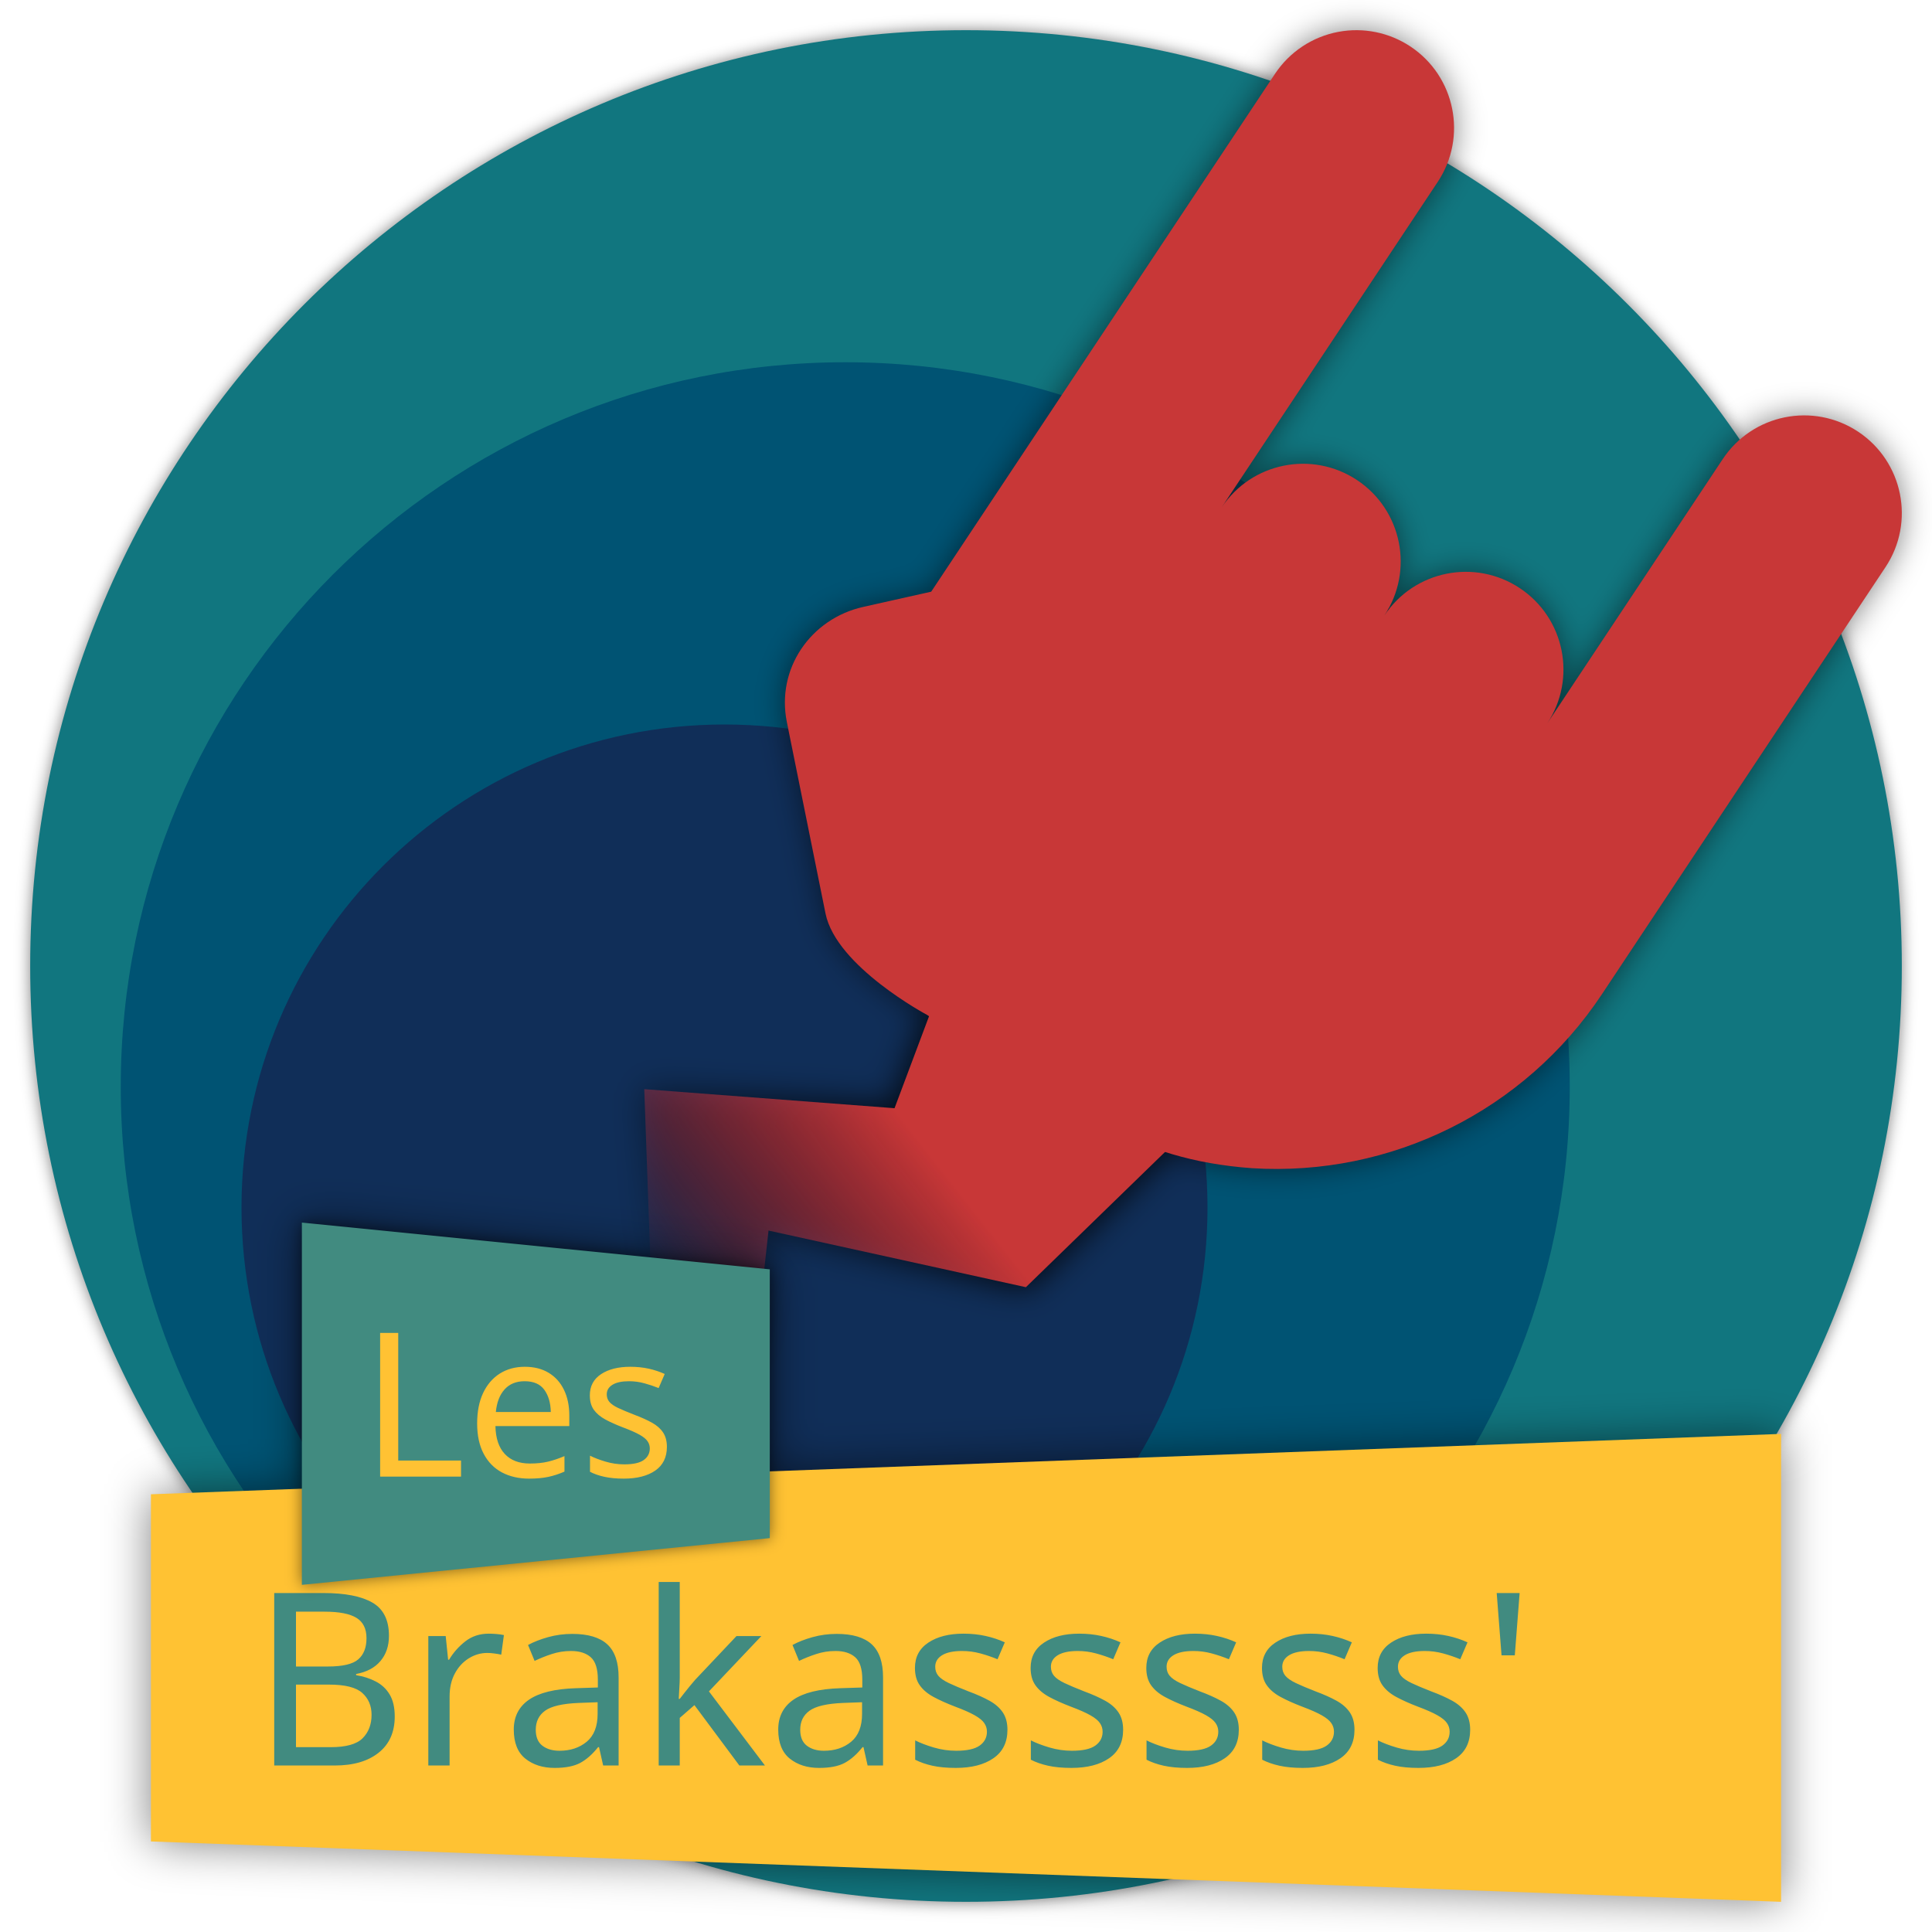
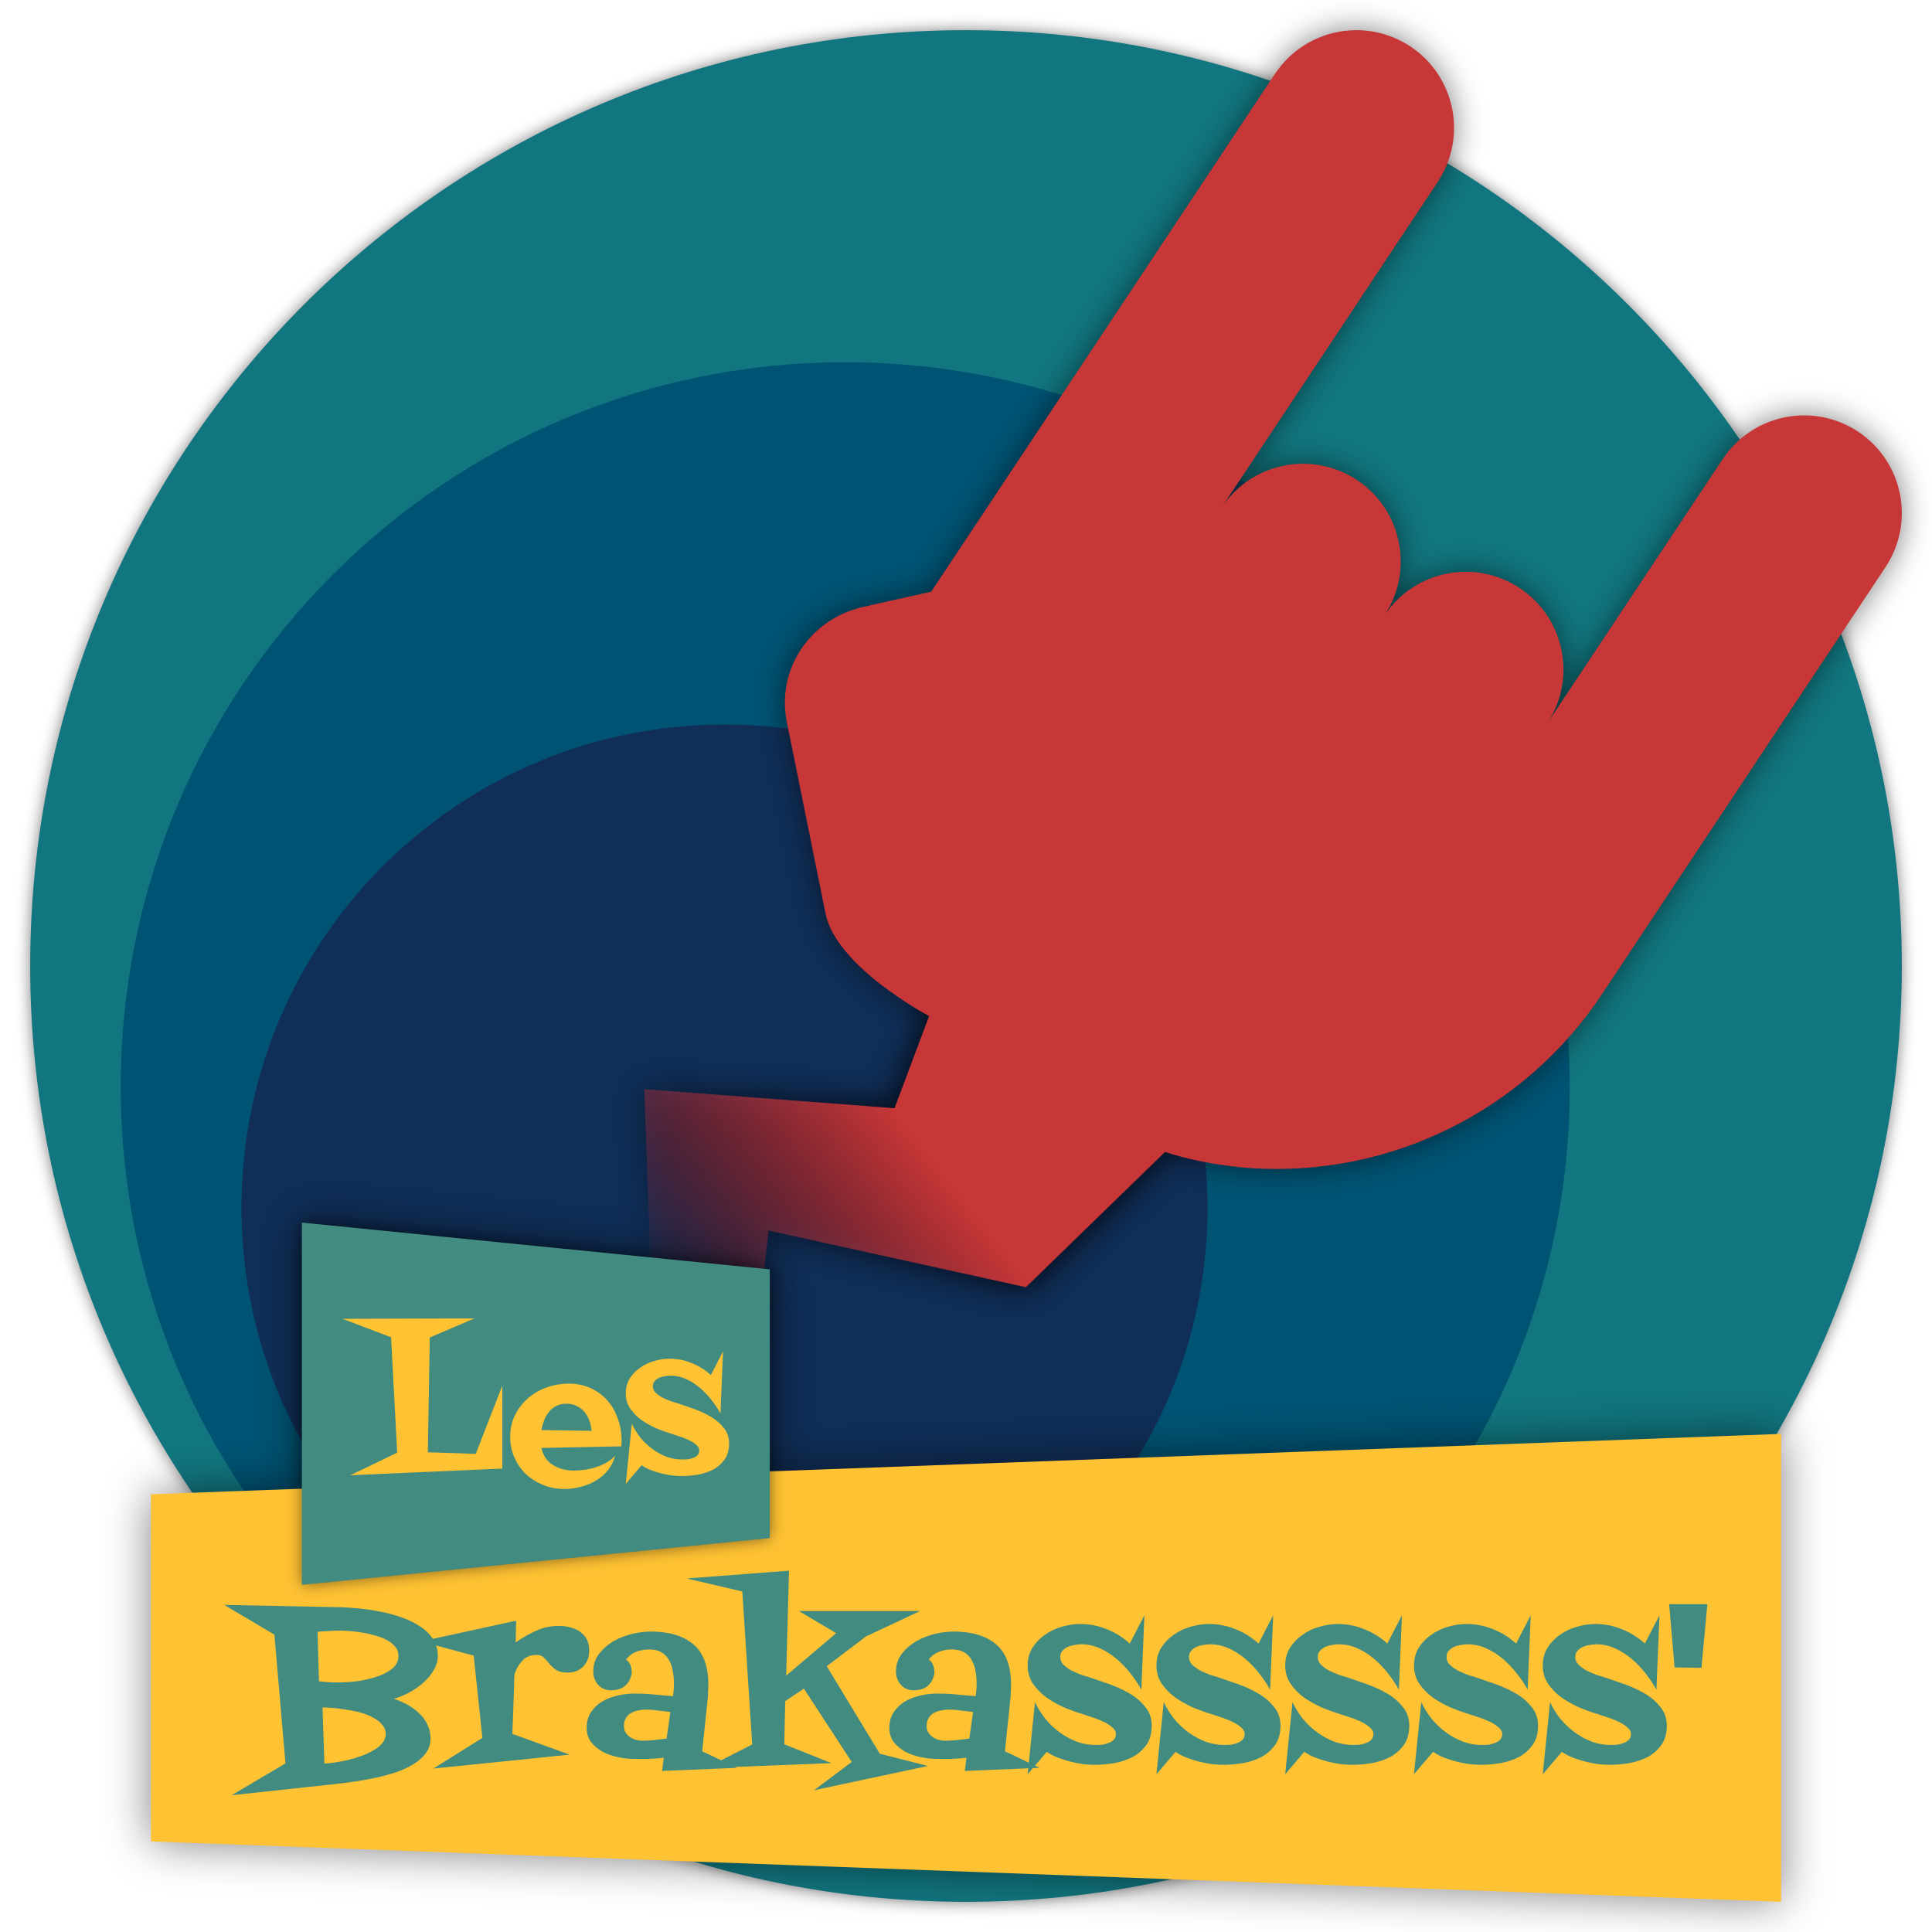
- <svg xmlns="http://www.w3.org/2000/svg" xmlns:xlink="http://www.w3.org/1999/xlink" id="svg8" version="1.1" viewBox="0 0 512 512" height="512" width="512">
+ <svg xmlns="http://www.w3.org/2000/svg" xmlns:xlink="http://www.w3.org/1999/xlink" width="512" height="512" viewBox="0 0 512 512" version="1.1" id="svg8">
  <defs id="defs2">
    <linearGradient id="linearGradient1096">
-       <stop id="stop1092" offset="0" style="stop-color:#c83737;stop-opacity:1" />
-       <stop id="stop1094" offset="1" style="stop-color:#ba293d;stop-opacity:0;" />
+       <stop style="stop-color:#c83737;stop-opacity:1" offset="0" id="stop1092" />
+       <stop style="stop-color:#ba293d;stop-opacity:0;" offset="1" id="stop1094" />
    </linearGradient>
-     <linearGradient gradientUnits="userSpaceOnUse" y2="344.322" x2="172.718" y1="293.69" x1="237.06" id="linearGradient1098" xlink:href="#linearGradient1096" />
-     <filter id="elevation-2" style="color-interpolation-filters:sRGB">
-       <feFlood id="feFlood1161" result="flood" flood-color="rgb(0,0,0)" flood-opacity="0.5" />
-       <feComposite id="feComposite1163" result="composite1" operator="in" in2="SourceGraphic" in="flood" />
-       <feGaussianBlur id="feGaussianBlur1165" result="blur" stdDeviation="2" in="composite1" />
-       <feOffset id="feOffset1167" result="offset" dy="2.77556e-017" dx="1.38778e-016" />
-       <feComposite id="feComposite1169" result="composite2" operator="over" in2="offset" in="SourceGraphic" />
+     <linearGradient xlink:href="#linearGradient1096" id="linearGradient1098" x1="237.06" y1="293.69" x2="172.718" y2="344.322" gradientUnits="userSpaceOnUse" />
+     <filter style="color-interpolation-filters:sRGB" id="elevation-2">
+       <feFlood flood-opacity="0.5" flood-color="rgb(0,0,0)" result="flood" id="feFlood1161" />
+       <feComposite in="flood" in2="SourceGraphic" operator="in" result="composite1" id="feComposite1163" />
+       <feGaussianBlur in="composite1" stdDeviation="2" result="blur" id="feGaussianBlur1165" />
+       <feOffset dx="1.38778e-016" dy="2.77556e-017" result="offset" id="feOffset1167" />
+       <feComposite in="SourceGraphic" in2="offset" operator="over" result="composite2" id="feComposite1169" />
    </filter>
-     <filter id="elevation-4" style="color-interpolation-filters:sRGB">
-       <feFlood id="feFlood1197" result="flood" flood-color="rgb(0,0,0)" flood-opacity="0.5" />
-       <feComposite id="feComposite1199" result="composite1" operator="in" in2="SourceGraphic" in="flood" />
-       <feGaussianBlur id="feGaussianBlur1201" result="blur" stdDeviation="4" in="composite1" />
-       <feOffset id="feOffset1203" result="offset" dy="2.77556e-017" dx="1.38778e-016" />
-       <feComposite id="feComposite1205" result="composite2" operator="over" in2="offset" in="SourceGraphic" />
+     <filter style="color-interpolation-filters:sRGB" id="elevation-4">
+       <feFlood flood-opacity="0.5" flood-color="rgb(0,0,0)" result="flood" id="feFlood1197" />
+       <feComposite in="flood" in2="SourceGraphic" operator="in" result="composite1" id="feComposite1199" />
+       <feGaussianBlur in="composite1" stdDeviation="4" result="blur" id="feGaussianBlur1201" />
+       <feOffset dx="1.38778e-016" dy="2.77556e-017" result="offset" id="feOffset1203" />
+       <feComposite in="SourceGraphic" in2="offset" operator="over" result="composite2" id="feComposite1205" />
    </filter>
-     <filter id="elevation-6" style="color-interpolation-filters:sRGB">
-       <feFlood id="feFlood1221" result="flood" flood-color="rgb(0,0,0)" flood-opacity="0.5" />
-       <feComposite id="feComposite1223" result="composite1" operator="in" in2="SourceGraphic" in="flood" />
-       <feGaussianBlur id="feGaussianBlur1225" result="blur" stdDeviation="6" in="composite1" />
-       <feOffset id="feOffset1227" result="offset" dy="2.77556e-017" dx="1.38778e-016" />
-       <feComposite id="feComposite1229" result="composite2" operator="over" in2="offset" in="SourceGraphic" />
+     <filter style="color-interpolation-filters:sRGB" id="elevation-6">
+       <feFlood flood-opacity="0.5" flood-color="rgb(0,0,0)" result="flood" id="feFlood1221" />
+       <feComposite in="flood" in2="SourceGraphic" operator="in" result="composite1" id="feComposite1223" />
+       <feGaussianBlur in="composite1" stdDeviation="6" result="blur" id="feGaussianBlur1225" />
+       <feOffset dx="1.38778e-016" dy="2.77556e-017" result="offset" id="feOffset1227" />
+       <feComposite in="SourceGraphic" in2="offset" operator="over" result="composite2" id="feComposite1229" />
    </filter>
  </defs>
-   <g style="filter:url(#elevation-2)" id="background">
-     <circle style="fill:#11767f;fill-opacity:1;stroke:none;stroke-width:8;stroke-linecap:round;stroke-linejoin:round;stroke-miterlimit:4;stroke-dasharray:none;stroke-opacity:1;paint-order:markers stroke fill" id="circle-1" cx="256" cy="256" r="248" />
-     <circle style="fill:#005373;fill-opacity:1;stroke:none;stroke-width:8;stroke-linecap:round;stroke-linejoin:round;stroke-miterlimit:4;stroke-dasharray:none;stroke-opacity:1;paint-order:markers stroke fill" id="circle-2" cx="224" cy="288" r="192" />
-     <circle style="fill:#102e58;fill-opacity:1;stroke:none;stroke-width:8;stroke-linecap:round;stroke-linejoin:round;stroke-miterlimit:4;stroke-dasharray:none;stroke-opacity:1;paint-order:markers stroke fill" id="circle-3" cx="192" cy="320" r="128" />
+   <g id="background" style="filter:url(#elevation-2)">
+     <circle r="248" cy="256" cx="256" id="circle-1" style="fill:#11767f;fill-opacity:1;stroke:none;stroke-width:8;stroke-linecap:round;stroke-linejoin:round;stroke-miterlimit:4;stroke-dasharray:none;stroke-opacity:1;paint-order:markers stroke fill" />
+     <circle r="192" cy="288" cx="224" id="circle-2" style="fill:#005373;fill-opacity:1;stroke:none;stroke-width:8;stroke-linecap:round;stroke-linejoin:round;stroke-miterlimit:4;stroke-dasharray:none;stroke-opacity:1;paint-order:markers stroke fill" />
+     <circle r="128" cy="320" cx="192" id="circle-3" style="fill:#102e58;fill-opacity:1;stroke:none;stroke-width:8;stroke-linecap:round;stroke-linejoin:round;stroke-miterlimit:4;stroke-dasharray:none;stroke-opacity:1;paint-order:markers stroke fill" />
  </g>
-   <g style="filter:url(#elevation-4)" id="brakasssss-horns">
-     <path style="fill:url(#linearGradient1098);fill-opacity:1;stroke:none;stroke-width:8.664;stroke-linecap:round;stroke-linejoin:round;stroke-miterlimit:4;stroke-dasharray:none;stroke-opacity:1;paint-order:markers stroke fill;filter:url(#elevation-4)" d="m 249.151,261.457 64.196,39.352 -41.475,40.313 -68.203,-15.007 -3.598,32.562 -48.084,26.064 -14.356,-14.356 35.087,-26.064 -1.983,-55.682 66.326,5.05 z" id="arm" />
-     <path style="fill:#c83737;fill-opacity:1;stroke:none;stroke-width:6.472;stroke-linecap:round;stroke-linejoin:round;stroke-miterlimit:4;stroke-dasharray:none;stroke-opacity:1;paint-order:markers stroke fill" d="m 354.697,8.441 a 25.887,25.887 0 0 0 -16.811,11.126 l -57.272,86.268 -33.837,50.965 -18.009,4.034 c -13.994,3.137 -23.089,16.442 -20.249,30.5 l 10.25,50.749 c 2.839,14.058 26.901,26.87 26.901,26.87 38.414,25.504 55.073,38.364 86.102,40.634 36.922,2.31 72.272,-15.254 92.734,-46.074 l 28.636,-43.132 46.537,-70.089 a 25.887,25.887 0 0 0 -7.248,-35.884 25.887,25.887 0 0 0 -35.884,7.248 l -46.537,70.089 a 25.887,25.887 0 0 0 -7.248,-35.884 25.887,25.887 0 0 0 -35.884,7.248 25.887,25.887 0 0 0 -7.248,-35.884 25.887,25.887 0 0 0 -35.884,7.248 L 381.018,48.203 A 25.887,25.887 0 0 0 373.77,12.319 25.887,25.887 0 0 0 354.697,8.441 Z" id="hand" />
+   <g id="brakasssss-horns" style="filter:url(#elevation-4)">
+     <path id="arm" d="m 249.151,261.457 64.196,39.352 -41.475,40.313 -68.203,-15.007 -3.598,32.562 -48.084,26.064 -14.356,-14.356 35.087,-26.064 -1.983,-55.682 66.326,5.05 z" style="fill:url(#linearGradient1098);fill-opacity:1;stroke:none;stroke-width:8.664;stroke-linecap:round;stroke-linejoin:round;stroke-miterlimit:4;stroke-dasharray:none;stroke-opacity:1;paint-order:markers stroke fill;filter:url(#elevation-4)" />
+     <path id="hand" d="m 354.697,8.441 a 25.887,25.887 0 0 0 -16.811,11.126 l -57.272,86.268 -33.837,50.965 -18.009,4.034 c -13.994,3.137 -23.089,16.442 -20.249,30.5 l 10.25,50.749 c 2.839,14.058 26.901,26.87 26.901,26.87 38.414,25.504 55.073,38.364 86.102,40.634 36.922,2.31 72.272,-15.254 92.734,-46.074 l 28.636,-43.132 46.537,-70.089 a 25.887,25.887 0 0 0 -7.248,-35.884 25.887,25.887 0 0 0 -35.884,7.248 l -46.537,70.089 a 25.887,25.887 0 0 0 -7.248,-35.884 25.887,25.887 0 0 0 -35.884,7.248 25.887,25.887 0 0 0 -7.248,-35.884 25.887,25.887 0 0 0 -35.884,7.248 L 381.018,48.203 A 25.887,25.887 0 0 0 373.77,12.319 25.887,25.887 0 0 0 354.697,8.441 Z" style="fill:#c83737;fill-opacity:1;stroke:none;stroke-width:6.472;stroke-linecap:round;stroke-linejoin:round;stroke-miterlimit:4;stroke-dasharray:none;stroke-opacity:1;paint-order:markers stroke fill" />
  </g>
-   <g style="filter:url(#elevation-6)" id="band-name">
-     <path style="fill:#ffc233;fill-opacity:1;stroke:none;stroke-width:8.036;stroke-linecap:round;stroke-linejoin:round;stroke-miterlimit:4;stroke-dasharray:none;stroke-opacity:1;paint-order:markers stroke fill" d="M 40,396 472,380 V 504 L 40,488 Z" id="brakasssss-frame" />
-     <text xml:space="preserve" style="font-style:normal;font-variant:normal;font-weight:normal;font-stretch:normal;font-size:64px;line-height:1.25px;font-family:'Fontdiner Swanky';-inkscape-font-specification:'Fontdiner Swanky';letter-spacing:0px;word-spacing:0px;fill:#418b80;fill-opacity:1;stroke:none" x="66.469" y="467.875" id="brakasssss-text">
-       <tspan id="tspan1141" x="66.469" y="467.875">Brakasssss'</tspan>
-     </text>
-     <path style="fill:#418b80;fill-opacity:1;stroke:none;stroke-width:3.563;stroke-linecap:round;stroke-linejoin:round;stroke-miterlimit:4;stroke-dasharray:none;stroke-opacity:1;paint-order:markers stroke fill;filter:url(#elevation-2)" d="M 204,336.387 80,324 v 96 l 124,-12.387 z" id="les-frame" />
-     <text xml:space="preserve" style="font-style:normal;font-variant:normal;font-weight:normal;font-stretch:normal;font-size:64px;line-height:1.25px;font-family:'Fontdiner Swanky';-inkscape-font-specification:'Fontdiner Swanky';letter-spacing:0px;word-spacing:0px;fill:#ffc233;fill-opacity:1;stroke:none" x="95.568" y="391.323" id="les-text">
-       <tspan id="tspan1137" x="95.568" y="391.323" style="font-size:53.333px">Les</tspan>
-     </text>
+   <g id="band-name" style="filter:url(#elevation-6)">
+     <path id="brakasssss-frame" d="M 40,396 472,380 V 504 L 40,488 Z" style="fill:#ffc233;fill-opacity:1;stroke:none;stroke-width:8.036;stroke-linecap:round;stroke-linejoin:round;stroke-miterlimit:4;stroke-dasharray:none;stroke-opacity:1;paint-order:markers stroke fill" />
+     <path d="M 209.094 416.25 L 181.969 418.312 L 196.719 421.75 L 199.344 462.312 L 191.102 466.496 C 190.975 466.433 190.845 466.375 190.719 466.312 C 189.219 465.562 187.677 464.833 186.094 464.125 L 187.594 449.75 C 187.635 449.208 187.656 448.667 187.656 448.125 C 187.698 447.583 187.719 447.042 187.719 446.5 C 187.719 441.5 186.365 437.896 183.656 435.688 C 180.99 433.479 177.26 432.375 172.469 432.375 C 170.969 432.375 169.323 432.583 167.531 433 C 165.781 433.417 164.135 434.062 162.594 434.938 C 161.094 435.812 159.823 436.917 158.781 438.25 C 157.74 439.583 157.219 441.167 157.219 443 C 157.219 444.333 157.656 445.5 158.531 446.5 C 159.406 447.458 160.531 447.938 161.906 447.938 C 164.948 447.938 166.781 446.479 167.406 443.562 L 167.406 443.188 C 167.406 442.479 167.302 441.854 167.094 441.312 C 166.885 440.729 166.49 440.208 165.906 439.75 C 166.698 438.792 167.594 438.125 168.594 437.75 C 169.635 437.333 170.781 437.125 172.031 437.125 C 173.365 437.125 174.448 437.375 175.281 437.875 C 176.156 438.375 176.823 439.062 177.281 439.938 C 177.781 440.771 178.115 441.729 178.281 442.812 C 178.49 443.896 178.594 445 178.594 446.125 C 178.594 446.708 178.573 447.292 178.531 447.875 C 178.49 448.417 178.427 448.958 178.344 449.5 C 176.635 449.375 174.948 449.229 173.281 449.062 C 171.615 448.896 169.906 448.812 168.156 448.812 C 166.74 448.812 165.281 448.979 163.781 449.312 C 162.281 449.646 160.906 450.167 159.656 450.875 C 158.448 451.583 157.448 452.521 156.656 453.688 C 155.865 454.854 155.469 456.271 155.469 457.938 C 155.469 459.438 155.885 460.708 156.719 461.75 C 157.552 462.792 158.594 463.646 159.844 464.312 C 161.094 464.938 162.448 465.396 163.906 465.688 C 165.365 465.979 166.698 466.125 167.906 466.125 L 171.906 466.125 C 173.24 466.083 174.573 465.979 175.906 465.812 L 175.469 469.312 L 195.281 468.5 C 195.11 468.421 194.946 468.337 194.775 468.258 L 220.344 467.25 L 207.844 462.25 L 208.094 450.812 L 213.031 447.5 L 225.719 466.938 L 215.719 474.438 L 245.906 468 L 233.156 464.75 L 219.094 441.562 L 229.469 433.688 L 243.844 426.938 L 211.719 426.938 L 221.594 432.812 L 208.344 444.062 L 209.094 416.25 z M 442.344 425.125 L 443.781 441.875 L 450.906 442 L 452.469 425.125 L 442.344 425.125 z M 59.406 425.312 L 72.719 433.188 L 75.656 467.312 L 61.406 475.75 L 86.906 473 C 88.031 472.875 89.49 472.708 91.281 472.5 C 93.073 472.292 94.969 472 96.969 471.625 C 99.01 471.292 101.031 470.833 103.031 470.25 C 105.073 469.708 106.906 469 108.531 468.125 C 110.198 467.25 111.531 466.208 112.531 465 C 113.573 463.792 114.094 462.354 114.094 460.688 C 114.094 459.312 113.802 458.062 113.219 456.938 C 112.677 455.812 111.927 454.812 110.969 453.938 C 110.052 453.062 109.01 452.312 107.844 451.688 C 106.677 451.062 105.51 450.562 104.344 450.188 C 105.51 449.896 106.781 449.396 108.156 448.688 C 109.531 447.979 110.802 447.125 111.969 446.125 C 113.135 445.125 114.094 444 114.844 442.75 C 115.635 441.5 116.031 440.188 116.031 438.812 C 116.031 437.822 115.868 436.914 115.574 436.07 L 125.531 438.75 L 127.844 460.562 C 125.677 461.896 123.51 463.25 121.344 464.625 C 119.177 465.958 117.01 467.312 114.844 468.688 L 150.969 465 L 135.781 459.5 C 135.781 459.208 135.802 458.625 135.844 457.75 C 135.885 456.833 135.927 455.792 135.969 454.625 C 136.01 453.458 136.052 452.229 136.094 450.938 C 136.135 449.646 136.177 448.458 136.219 447.375 C 136.26 446.292 136.281 445.396 136.281 444.688 C 136.323 443.979 136.365 443.583 136.406 443.5 C 136.865 442.167 137.552 441.021 138.469 440.062 C 139.385 439.062 140.615 438.562 142.156 438.562 C 143.031 438.562 143.698 438.812 144.156 439.312 C 144.656 439.771 145.135 440.312 145.594 440.938 C 146.094 441.521 146.698 442.062 147.406 442.562 C 148.115 443.021 149.115 443.25 150.406 443.25 C 152.156 443.25 153.552 442.708 154.594 441.625 C 155.635 440.5 156.156 439.083 156.156 437.375 C 156.156 436.708 156.052 436 155.844 435.25 C 155.594 434.458 155.198 433.792 154.656 433.25 C 154.115 432.667 153.49 432.208 152.781 431.875 C 152.073 431.542 151.323 431.292 150.531 431.125 C 149.74 430.958 148.969 430.875 148.219 430.875 C 145.969 430.875 143.906 431.312 142.031 432.188 C 140.198 433.021 138.406 434.042 136.656 435.25 L 136.781 429.5 L 114.699 434.322 C 114.683 434.299 114.673 434.273 114.656 434.25 C 113.781 432.917 112.594 431.792 111.094 430.875 C 109.635 429.917 107.969 429.125 106.094 428.5 C 104.26 427.875 102.406 427.396 100.531 427.062 C 98.656 426.688 96.823 426.417 95.031 426.25 C 93.281 426.083 91.781 425.979 90.531 425.938 L 59.406 425.312 z M 303.281 428.062 L 299.406 435.562 C 297.573 433.896 295.531 432.625 293.281 431.75 C 291.073 430.833 288.719 430.375 286.219 430.375 C 284.635 430.375 283.01 430.625 281.344 431.125 C 279.719 431.583 278.24 432.292 276.906 433.25 C 275.573 434.167 274.469 435.312 273.594 436.688 C 272.76 438.062 272.344 439.625 272.344 441.375 C 272.344 443.208 272.823 444.833 273.781 446.25 C 274.74 447.625 275.927 448.833 277.344 449.875 C 278.802 450.875 280.365 451.75 282.031 452.5 C 283.74 453.208 285.302 453.771 286.719 454.188 L 288.969 454.938 C 289.969 455.229 290.969 455.604 291.969 456.062 C 292.969 456.479 293.844 457 294.594 457.625 C 295.344 458.208 295.719 458.854 295.719 459.562 C 295.719 460.188 295.531 460.688 295.156 461.062 C 294.781 461.438 294.302 461.729 293.719 461.938 C 293.177 462.146 292.594 462.292 291.969 462.375 C 291.385 462.417 290.865 462.438 290.406 462.438 C 288.656 462.438 286.969 462.146 285.344 461.562 C 283.719 460.938 282.198 460.104 280.781 459.062 C 279.365 458.021 278.094 456.812 276.969 455.438 C 275.885 454.062 274.99 452.604 274.281 451.062 L 272.652 467.135 C 272.083 466.859 271.501 466.594 270.938 466.312 C 269.438 465.562 267.896 464.833 266.312 464.125 L 267.812 449.75 C 267.854 449.208 267.875 448.667 267.875 448.125 C 267.917 447.583 267.938 447.042 267.938 446.5 C 267.938 441.5 266.583 437.896 263.875 435.688 C 261.208 433.479 257.479 432.375 252.688 432.375 C 251.188 432.375 249.542 432.583 247.75 433 C 246 433.417 244.354 434.062 242.812 434.938 C 241.312 435.812 240.042 436.917 239 438.25 C 237.958 439.583 237.438 441.167 237.438 443 C 237.438 444.333 237.875 445.5 238.75 446.5 C 239.625 447.458 240.75 447.938 242.125 447.938 C 245.167 447.938 247 446.479 247.625 443.562 L 247.625 443.188 C 247.625 442.479 247.521 441.854 247.312 441.312 C 247.104 440.729 246.708 440.208 246.125 439.75 C 246.917 438.792 247.812 438.125 248.812 437.75 C 249.854 437.333 251 437.125 252.25 437.125 C 253.583 437.125 254.667 437.375 255.5 437.875 C 256.375 438.375 257.042 439.062 257.5 439.938 C 258 440.771 258.333 441.729 258.5 442.812 C 258.708 443.896 258.812 445 258.812 446.125 C 258.812 446.708 258.792 447.292 258.75 447.875 C 258.708 448.417 258.646 448.958 258.562 449.5 C 256.854 449.375 255.167 449.229 253.5 449.062 C 251.833 448.896 250.125 448.812 248.375 448.812 C 246.958 448.812 245.5 448.979 244 449.312 C 242.5 449.646 241.125 450.167 239.875 450.875 C 238.667 451.583 237.667 452.521 236.875 453.688 C 236.083 454.854 235.688 456.271 235.688 457.938 C 235.688 459.438 236.104 460.708 236.938 461.75 C 237.771 462.792 238.812 463.646 240.062 464.312 C 241.312 464.938 242.667 465.396 244.125 465.688 C 245.583 465.979 246.917 466.125 248.125 466.125 L 252.125 466.125 C 253.458 466.083 254.792 465.979 256.125 465.812 L 255.688 469.312 L 272.502 468.623 L 272.344 470.188 L 273.721 468.572 L 275.5 468.5 C 275.088 468.311 274.69 468.108 274.281 467.916 L 277.406 464.25 C 278.24 464.833 279.177 465.333 280.219 465.75 C 281.302 466.167 282.406 466.521 283.531 466.812 C 284.656 467.104 285.781 467.333 286.906 467.5 C 288.073 467.625 289.135 467.688 290.094 467.688 C 291.76 467.688 293.49 467.542 295.281 467.25 C 297.073 466.917 298.698 466.375 300.156 465.625 C 301.615 464.833 302.823 463.771 303.781 462.438 C 304.74 461.104 305.219 459.396 305.219 457.312 C 305.219 455.354 304.635 453.688 303.469 452.312 C 302.344 450.896 300.948 449.708 299.281 448.75 C 297.615 447.792 295.844 446.979 293.969 446.312 C 292.094 445.646 290.406 445.062 288.906 444.562 C 288.323 444.396 287.573 444.167 286.656 443.875 C 285.781 443.542 284.906 443.167 284.031 442.75 C 283.198 442.292 282.469 441.771 281.844 441.188 C 281.26 440.604 280.969 439.917 280.969 439.125 C 280.969 438.458 281.156 437.917 281.531 437.5 C 281.948 437.042 282.427 436.688 282.969 436.438 C 283.552 436.188 284.156 436.021 284.781 435.938 C 285.448 435.812 286.031 435.75 286.531 435.75 C 288.24 435.75 289.885 436.104 291.469 436.812 C 293.052 437.521 294.531 438.458 295.906 439.625 C 297.281 440.792 298.531 442.104 299.656 443.562 C 300.781 444.979 301.719 446.396 302.469 447.812 L 303.281 428.062 z M 337.406 428.062 L 333.531 435.562 C 331.698 433.896 329.656 432.625 327.406 431.75 C 325.198 430.833 322.844 430.375 320.344 430.375 C 318.76 430.375 317.135 430.625 315.469 431.125 C 313.844 431.583 312.365 432.292 311.031 433.25 C 309.698 434.167 308.594 435.312 307.719 436.688 C 306.885 438.062 306.469 439.625 306.469 441.375 C 306.469 443.208 306.948 444.833 307.906 446.25 C 308.865 447.625 310.052 448.833 311.469 449.875 C 312.927 450.875 314.49 451.75 316.156 452.5 C 317.865 453.208 319.427 453.771 320.844 454.188 L 323.094 454.938 C 324.094 455.229 325.094 455.604 326.094 456.062 C 327.094 456.479 327.969 457 328.719 457.625 C 329.469 458.208 329.844 458.854 329.844 459.562 C 329.844 460.188 329.656 460.688 329.281 461.062 C 328.906 461.438 328.427 461.729 327.844 461.938 C 327.302 462.146 326.719 462.292 326.094 462.375 C 325.51 462.417 324.99 462.438 324.531 462.438 C 322.781 462.438 321.094 462.146 319.469 461.562 C 317.844 460.938 316.323 460.104 314.906 459.062 C 313.49 458.021 312.219 456.812 311.094 455.438 C 310.01 454.062 309.115 452.604 308.406 451.062 L 306.469 470.188 L 311.531 464.25 C 312.365 464.833 313.302 465.333 314.344 465.75 C 315.427 466.167 316.531 466.521 317.656 466.812 C 318.781 467.104 319.906 467.333 321.031 467.5 C 322.198 467.625 323.26 467.688 324.219 467.688 C 325.885 467.688 327.615 467.542 329.406 467.25 C 331.198 466.917 332.823 466.375 334.281 465.625 C 335.74 464.833 336.948 463.771 337.906 462.438 C 338.865 461.104 339.344 459.396 339.344 457.312 C 339.344 455.354 338.76 453.688 337.594 452.312 C 336.469 450.896 335.073 449.708 333.406 448.75 C 331.74 447.792 329.969 446.979 328.094 446.312 C 326.219 445.646 324.531 445.062 323.031 444.562 C 322.448 444.396 321.698 444.167 320.781 443.875 C 319.906 443.542 319.031 443.167 318.156 442.75 C 317.323 442.292 316.594 441.771 315.969 441.188 C 315.385 440.604 315.094 439.917 315.094 439.125 C 315.094 438.458 315.281 437.917 315.656 437.5 C 316.073 437.042 316.552 436.688 317.094 436.438 C 317.677 436.188 318.281 436.021 318.906 435.938 C 319.573 435.812 320.156 435.75 320.656 435.75 C 322.365 435.75 324.01 436.104 325.594 436.812 C 327.177 437.521 328.656 438.458 330.031 439.625 C 331.406 440.792 332.656 442.104 333.781 443.562 C 334.906 444.979 335.844 446.396 336.594 447.812 L 337.406 428.062 z M 371.531 428.062 L 367.656 435.562 C 365.823 433.896 363.781 432.625 361.531 431.75 C 359.323 430.833 356.969 430.375 354.469 430.375 C 352.885 430.375 351.26 430.625 349.594 431.125 C 347.969 431.583 346.49 432.292 345.156 433.25 C 343.823 434.167 342.719 435.312 341.844 436.688 C 341.01 438.062 340.594 439.625 340.594 441.375 C 340.594 443.208 341.073 444.833 342.031 446.25 C 342.99 447.625 344.177 448.833 345.594 449.875 C 347.052 450.875 348.615 451.75 350.281 452.5 C 351.99 453.208 353.552 453.771 354.969 454.188 L 357.219 454.938 C 358.219 455.229 359.219 455.604 360.219 456.062 C 361.219 456.479 362.094 457 362.844 457.625 C 363.594 458.208 363.969 458.854 363.969 459.562 C 363.969 460.188 363.781 460.688 363.406 461.062 C 363.031 461.438 362.552 461.729 361.969 461.938 C 361.427 462.146 360.844 462.292 360.219 462.375 C 359.635 462.417 359.115 462.438 358.656 462.438 C 356.906 462.438 355.219 462.146 353.594 461.562 C 351.969 460.938 350.448 460.104 349.031 459.062 C 347.615 458.021 346.344 456.812 345.219 455.438 C 344.135 454.062 343.24 452.604 342.531 451.062 L 340.594 470.188 L 345.656 464.25 C 346.49 464.833 347.427 465.333 348.469 465.75 C 349.552 466.167 350.656 466.521 351.781 466.812 C 352.906 467.104 354.031 467.333 355.156 467.5 C 356.323 467.625 357.385 467.688 358.344 467.688 C 360.01 467.688 361.74 467.542 363.531 467.25 C 365.323 466.917 366.948 466.375 368.406 465.625 C 369.865 464.833 371.073 463.771 372.031 462.438 C 372.99 461.104 373.469 459.396 373.469 457.312 C 373.469 455.354 372.885 453.688 371.719 452.312 C 370.594 450.896 369.198 449.708 367.531 448.75 C 365.865 447.792 364.094 446.979 362.219 446.312 C 360.344 445.646 358.656 445.062 357.156 444.562 C 356.573 444.396 355.823 444.167 354.906 443.875 C 354.031 443.542 353.156 443.167 352.281 442.75 C 351.448 442.292 350.719 441.771 350.094 441.188 C 349.51 440.604 349.219 439.917 349.219 439.125 C 349.219 438.458 349.406 437.917 349.781 437.5 C 350.198 437.042 350.677 436.688 351.219 436.438 C 351.802 436.188 352.406 436.021 353.031 435.938 C 353.698 435.812 354.281 435.75 354.781 435.75 C 356.49 435.75 358.135 436.104 359.719 436.812 C 361.302 437.521 362.781 438.458 364.156 439.625 C 365.531 440.792 366.781 442.104 367.906 443.562 C 369.031 444.979 369.969 446.396 370.719 447.812 L 371.531 428.062 z M 405.656 428.062 L 401.781 435.562 C 399.948 433.896 397.906 432.625 395.656 431.75 C 393.448 430.833 391.094 430.375 388.594 430.375 C 387.01 430.375 385.385 430.625 383.719 431.125 C 382.094 431.583 380.615 432.292 379.281 433.25 C 377.948 434.167 376.844 435.312 375.969 436.688 C 375.135 438.062 374.719 439.625 374.719 441.375 C 374.719 443.208 375.198 444.833 376.156 446.25 C 377.115 447.625 378.302 448.833 379.719 449.875 C 381.177 450.875 382.74 451.75 384.406 452.5 C 386.115 453.208 387.677 453.771 389.094 454.188 L 391.344 454.938 C 392.344 455.229 393.344 455.604 394.344 456.062 C 395.344 456.479 396.219 457 396.969 457.625 C 397.719 458.208 398.094 458.854 398.094 459.562 C 398.094 460.188 397.906 460.688 397.531 461.062 C 397.156 461.438 396.677 461.729 396.094 461.938 C 395.552 462.146 394.969 462.292 394.344 462.375 C 393.76 462.417 393.24 462.438 392.781 462.438 C 391.031 462.438 389.344 462.146 387.719 461.562 C 386.094 460.938 384.573 460.104 383.156 459.062 C 381.74 458.021 380.469 456.812 379.344 455.438 C 378.26 454.062 377.365 452.604 376.656 451.062 L 374.719 470.188 L 379.781 464.25 C 380.615 464.833 381.552 465.333 382.594 465.75 C 383.677 466.167 384.781 466.521 385.906 466.812 C 387.031 467.104 388.156 467.333 389.281 467.5 C 390.448 467.625 391.51 467.688 392.469 467.688 C 394.135 467.688 395.865 467.542 397.656 467.25 C 399.448 466.917 401.073 466.375 402.531 465.625 C 403.99 464.833 405.198 463.771 406.156 462.438 C 407.115 461.104 407.594 459.396 407.594 457.312 C 407.594 455.354 407.01 453.688 405.844 452.312 C 404.719 450.896 403.323 449.708 401.656 448.75 C 399.99 447.792 398.219 446.979 396.344 446.312 C 394.469 445.646 392.781 445.062 391.281 444.562 C 390.698 444.396 389.948 444.167 389.031 443.875 C 388.156 443.542 387.281 443.167 386.406 442.75 C 385.573 442.292 384.844 441.771 384.219 441.188 C 383.635 440.604 383.344 439.917 383.344 439.125 C 383.344 438.458 383.531 437.917 383.906 437.5 C 384.323 437.042 384.802 436.688 385.344 436.438 C 385.927 436.188 386.531 436.021 387.156 435.938 C 387.823 435.812 388.406 435.75 388.906 435.75 C 390.615 435.75 392.26 436.104 393.844 436.812 C 395.427 437.521 396.906 438.458 398.281 439.625 C 399.656 440.792 400.906 442.104 402.031 443.562 C 403.156 444.979 404.094 446.396 404.844 447.812 L 405.656 428.062 z M 439.781 428.062 L 435.906 435.562 C 434.073 433.896 432.031 432.625 429.781 431.75 C 427.573 430.833 425.219 430.375 422.719 430.375 C 421.135 430.375 419.51 430.625 417.844 431.125 C 416.219 431.583 414.74 432.292 413.406 433.25 C 412.073 434.167 410.969 435.312 410.094 436.688 C 409.26 438.062 408.844 439.625 408.844 441.375 C 408.844 443.208 409.323 444.833 410.281 446.25 C 411.24 447.625 412.427 448.833 413.844 449.875 C 415.302 450.875 416.865 451.75 418.531 452.5 C 420.24 453.208 421.802 453.771 423.219 454.188 L 425.469 454.938 C 426.469 455.229 427.469 455.604 428.469 456.062 C 429.469 456.479 430.344 457 431.094 457.625 C 431.844 458.208 432.219 458.854 432.219 459.562 C 432.219 460.188 432.031 460.688 431.656 461.062 C 431.281 461.438 430.802 461.729 430.219 461.938 C 429.677 462.146 429.094 462.292 428.469 462.375 C 427.885 462.417 427.365 462.438 426.906 462.438 C 425.156 462.438 423.469 462.146 421.844 461.562 C 420.219 460.938 418.698 460.104 417.281 459.062 C 415.865 458.021 414.594 456.812 413.469 455.438 C 412.385 454.062 411.49 452.604 410.781 451.062 L 408.844 470.188 L 413.906 464.25 C 414.74 464.833 415.677 465.333 416.719 465.75 C 417.802 466.167 418.906 466.521 420.031 466.812 C 421.156 467.104 422.281 467.333 423.406 467.5 C 424.573 467.625 425.635 467.688 426.594 467.688 C 428.26 467.688 429.99 467.542 431.781 467.25 C 433.573 466.917 435.198 466.375 436.656 465.625 C 438.115 464.833 439.323 463.771 440.281 462.438 C 441.24 461.104 441.719 459.396 441.719 457.312 C 441.719 455.354 441.135 453.688 439.969 452.312 C 438.844 450.896 437.448 449.708 435.781 448.75 C 434.115 447.792 432.344 446.979 430.469 446.312 C 428.594 445.646 426.906 445.062 425.406 444.562 C 424.823 444.396 424.073 444.167 423.156 443.875 C 422.281 443.542 421.406 443.167 420.531 442.75 C 419.698 442.292 418.969 441.771 418.344 441.188 C 417.76 440.604 417.469 439.917 417.469 439.125 C 417.469 438.458 417.656 437.917 418.031 437.5 C 418.448 437.042 418.927 436.688 419.469 436.438 C 420.052 436.188 420.656 436.021 421.281 435.938 C 421.948 435.812 422.531 435.75 423.031 435.75 C 424.74 435.75 426.385 436.104 427.969 436.812 C 429.552 437.521 431.031 438.458 432.406 439.625 C 433.781 440.792 435.031 442.104 436.156 443.562 C 437.281 444.979 438.219 446.396 438.969 447.812 L 439.781 428.062 z M 90.094 432.125 C 90.719 432.125 91.531 432.167 92.531 432.25 C 93.531 432.292 94.615 432.417 95.781 432.625 C 96.948 432.792 98.094 433.042 99.219 433.375 C 100.385 433.667 101.448 434.062 102.406 434.562 C 103.365 435.062 104.135 435.667 104.719 436.375 C 105.302 437.042 105.594 437.854 105.594 438.812 C 105.594 440.312 104.948 441.521 103.656 442.438 C 102.406 443.354 100.906 444.062 99.156 444.562 C 97.448 445.062 95.719 445.417 93.969 445.625 C 92.219 445.792 90.844 445.875 89.844 445.875 C 88.969 445.875 88.073 445.854 87.156 445.812 L 84.531 445.562 L 84.156 432.438 C 85.115 432.354 86.094 432.292 87.094 432.25 C 88.094 432.167 89.094 432.125 90.094 432.125 z M 85.469 452.5 L 85.656 452.5 C 86.323 452.5 87.177 452.542 88.219 452.625 C 89.302 452.708 90.448 452.854 91.656 453.062 C 92.906 453.229 94.156 453.479 95.406 453.812 C 96.656 454.146 97.781 454.583 98.781 455.125 C 99.781 455.625 100.594 456.25 101.219 457 C 101.885 457.708 102.219 458.542 102.219 459.5 C 102.219 460.417 101.906 461.25 101.281 462 C 100.656 462.708 99.844 463.354 98.844 463.938 C 97.885 464.479 96.781 464.979 95.531 465.438 C 94.323 465.854 93.115 466.208 91.906 466.5 C 90.698 466.75 89.552 466.958 88.469 467.125 C 87.427 467.25 86.594 467.333 85.969 467.375 L 85.469 452.5 z M 171.156 453.062 C 172.24 453.062 173.323 453.146 174.406 453.312 L 177.656 453.688 L 176.656 460.75 C 175.615 460.875 174.531 461 173.406 461.125 C 172.323 461.25 171.24 461.312 170.156 461.312 C 169.615 461.312 169.052 461.229 168.469 461.062 C 167.927 460.896 167.406 460.646 166.906 460.312 C 166.448 459.979 166.073 459.583 165.781 459.125 C 165.49 458.625 165.344 458.062 165.344 457.438 C 165.344 456.604 165.51 455.917 165.844 455.375 C 166.177 454.792 166.615 454.333 167.156 454 C 167.74 453.667 168.365 453.438 169.031 453.312 C 169.74 453.146 170.448 453.062 171.156 453.062 z M 251.375 453.062 C 252.458 453.062 253.542 453.146 254.625 453.312 L 257.875 453.688 L 256.875 460.75 C 255.833 460.875 254.75 461 253.625 461.125 C 252.542 461.25 251.458 461.312 250.375 461.312 C 249.833 461.312 249.271 461.229 248.688 461.062 C 248.146 460.896 247.625 460.646 247.125 460.312 C 246.667 459.979 246.292 459.583 246 459.125 C 245.708 458.625 245.562 458.062 245.562 457.438 C 245.562 456.604 245.729 455.917 246.062 455.375 C 246.396 454.792 246.833 454.333 247.375 454 C 247.958 453.667 248.583 453.438 249.25 453.312 C 249.958 453.146 250.667 453.062 251.375 453.062 z " style="font-style:normal;font-variant:normal;font-weight:normal;font-stretch:normal;font-size:64px;line-height:1.25px;font-family:'Fontdiner Swanky';-inkscape-font-specification:'Fontdiner Swanky';letter-spacing:0px;word-spacing:0px;fill:#418b80;fill-opacity:1;stroke:none" id="brakasssss-text" />
+     <path id="les-frame" d="M 204,336.387 80,324 v 96 l 124,-12.387 z" style="fill:#418b80;fill-opacity:1;stroke:none;stroke-width:3.563;stroke-linecap:round;stroke-linejoin:round;stroke-miterlimit:4;stroke-dasharray:none;stroke-opacity:1;paint-order:markers stroke fill;filter:url(#elevation-2)" />
+     <path d="M 125.725 349.396 L 90.775 349.5 L 103.641 354.396 L 105.256 384.969 L 92.859 390.959 L 133.119 389.188 L 133.119 367.209 L 126.088 385.281 L 113.381 384.865 L 113.9 354.447 L 125.725 349.396 z M 191.609 358.146 L 188.381 364.396 C 186.853 363.008 185.15 361.948 183.275 361.219 C 181.435 360.455 179.474 360.072 177.391 360.072 C 176.071 360.072 174.717 360.281 173.328 360.697 C 171.974 361.079 170.742 361.67 169.631 362.469 C 168.52 363.233 167.598 364.188 166.869 365.334 C 166.175 366.48 165.828 367.782 165.828 369.24 C 165.828 370.768 166.227 372.122 167.025 373.303 C 167.824 374.449 168.814 375.454 169.994 376.322 C 171.209 377.156 172.512 377.885 173.9 378.51 C 175.324 379.1 176.626 379.569 177.807 379.916 C 178.223 380.055 178.848 380.263 179.682 380.541 C 180.515 380.784 181.348 381.097 182.182 381.479 C 183.015 381.826 183.744 382.26 184.369 382.781 C 184.994 383.267 185.307 383.806 185.307 384.396 C 185.307 384.917 185.15 385.334 184.838 385.646 C 184.525 385.959 184.127 386.201 183.641 386.375 C 183.189 386.549 182.702 386.671 182.182 386.74 C 181.696 386.775 181.263 386.791 180.881 386.791 C 179.423 386.791 178.016 386.549 176.662 386.062 C 175.308 385.542 174.04 384.847 172.859 383.979 C 171.679 383.11 170.619 382.105 169.682 380.959 C 168.779 379.813 168.034 378.597 167.443 377.312 L 165.828 393.25 L 170.047 388.303 C 170.741 388.789 171.523 389.206 172.391 389.553 C 173.293 389.9 174.213 390.194 175.15 390.438 C 176.088 390.681 177.025 390.871 177.963 391.01 C 178.935 391.114 179.821 391.166 180.619 391.166 C 182.008 391.166 183.45 391.046 184.943 390.803 C 186.436 390.525 187.791 390.072 189.006 389.447 C 190.221 388.788 191.227 387.902 192.025 386.791 C 192.824 385.68 193.225 384.258 193.225 382.521 C 193.225 380.89 192.738 379.499 191.766 378.354 C 190.828 377.173 189.664 376.183 188.275 375.385 C 186.887 374.586 185.412 373.909 183.85 373.354 C 182.287 372.798 180.881 372.313 179.631 371.896 C 179.145 371.758 178.52 371.565 177.756 371.322 C 177.027 371.044 176.298 370.732 175.568 370.385 C 174.874 370.003 174.265 369.57 173.744 369.084 C 173.258 368.598 173.016 368.025 173.016 367.365 C 173.016 366.81 173.172 366.357 173.484 366.01 C 173.832 365.628 174.23 365.333 174.682 365.125 C 175.168 364.917 175.673 364.778 176.193 364.709 C 176.749 364.605 177.234 364.553 177.65 364.553 C 179.074 364.553 180.446 364.847 181.766 365.438 C 183.085 366.028 184.317 366.809 185.463 367.781 C 186.609 368.753 187.65 369.847 188.588 371.062 C 189.525 372.243 190.307 373.423 190.932 374.604 L 191.609 358.146 z M 150.775 366.688 C 148.727 366.688 146.766 367.018 144.891 367.678 C 143.016 368.337 141.367 369.291 139.943 370.541 C 138.52 371.756 137.374 373.233 136.506 374.969 C 135.638 376.705 135.203 378.632 135.203 380.75 C 135.203 382.764 135.586 384.621 136.35 386.322 C 137.113 388.024 138.137 389.482 139.422 390.697 C 140.741 391.913 142.27 392.868 144.006 393.562 C 145.777 394.257 147.634 394.604 149.578 394.604 C 151.002 394.604 152.426 394.413 153.85 394.031 C 155.308 393.684 156.644 393.145 157.859 392.416 C 159.109 391.687 160.185 390.767 161.088 389.656 C 161.991 388.545 162.634 387.261 163.016 385.803 C 162.321 386.497 161.54 387.104 160.672 387.625 C 159.804 388.111 158.884 388.51 157.912 388.822 C 156.94 389.135 155.95 389.361 154.943 389.5 C 153.936 389.639 152.947 389.709 151.975 389.709 C 149.961 389.709 148.154 389.222 146.557 388.25 C 144.959 387.278 143.936 385.767 143.484 383.719 L 164.682 383.303 L 164.682 382.572 C 164.716 382.329 164.734 382.087 164.734 381.844 C 164.734 379.76 164.404 377.815 163.744 376.01 C 163.119 374.169 162.2 372.555 160.984 371.166 C 159.769 369.777 158.293 368.683 156.557 367.885 C 154.855 367.086 152.928 366.688 150.775 366.688 z M 150.15 372 C 151.192 372 152.095 372.208 152.859 372.625 C 153.658 373.007 154.335 373.528 154.891 374.188 C 155.446 374.847 155.881 375.61 156.193 376.479 C 156.506 377.347 156.696 378.25 156.766 379.188 L 143.484 378.979 C 143.658 378.076 143.9 377.208 144.213 376.375 C 144.56 375.507 144.995 374.76 145.516 374.135 C 146.036 373.475 146.679 372.954 147.443 372.572 C 148.207 372.19 149.109 372 150.15 372 z " style="font-style:normal;font-variant:normal;font-weight:normal;font-stretch:normal;font-size:53.333px;line-height:1.25px;font-family:'Fontdiner Swanky';-inkscape-font-specification:'Fontdiner Swanky';letter-spacing:0px;word-spacing:0px;fill:#ffc233;fill-opacity:1;stroke:none" id="les-text" />
  </g>
</svg>
